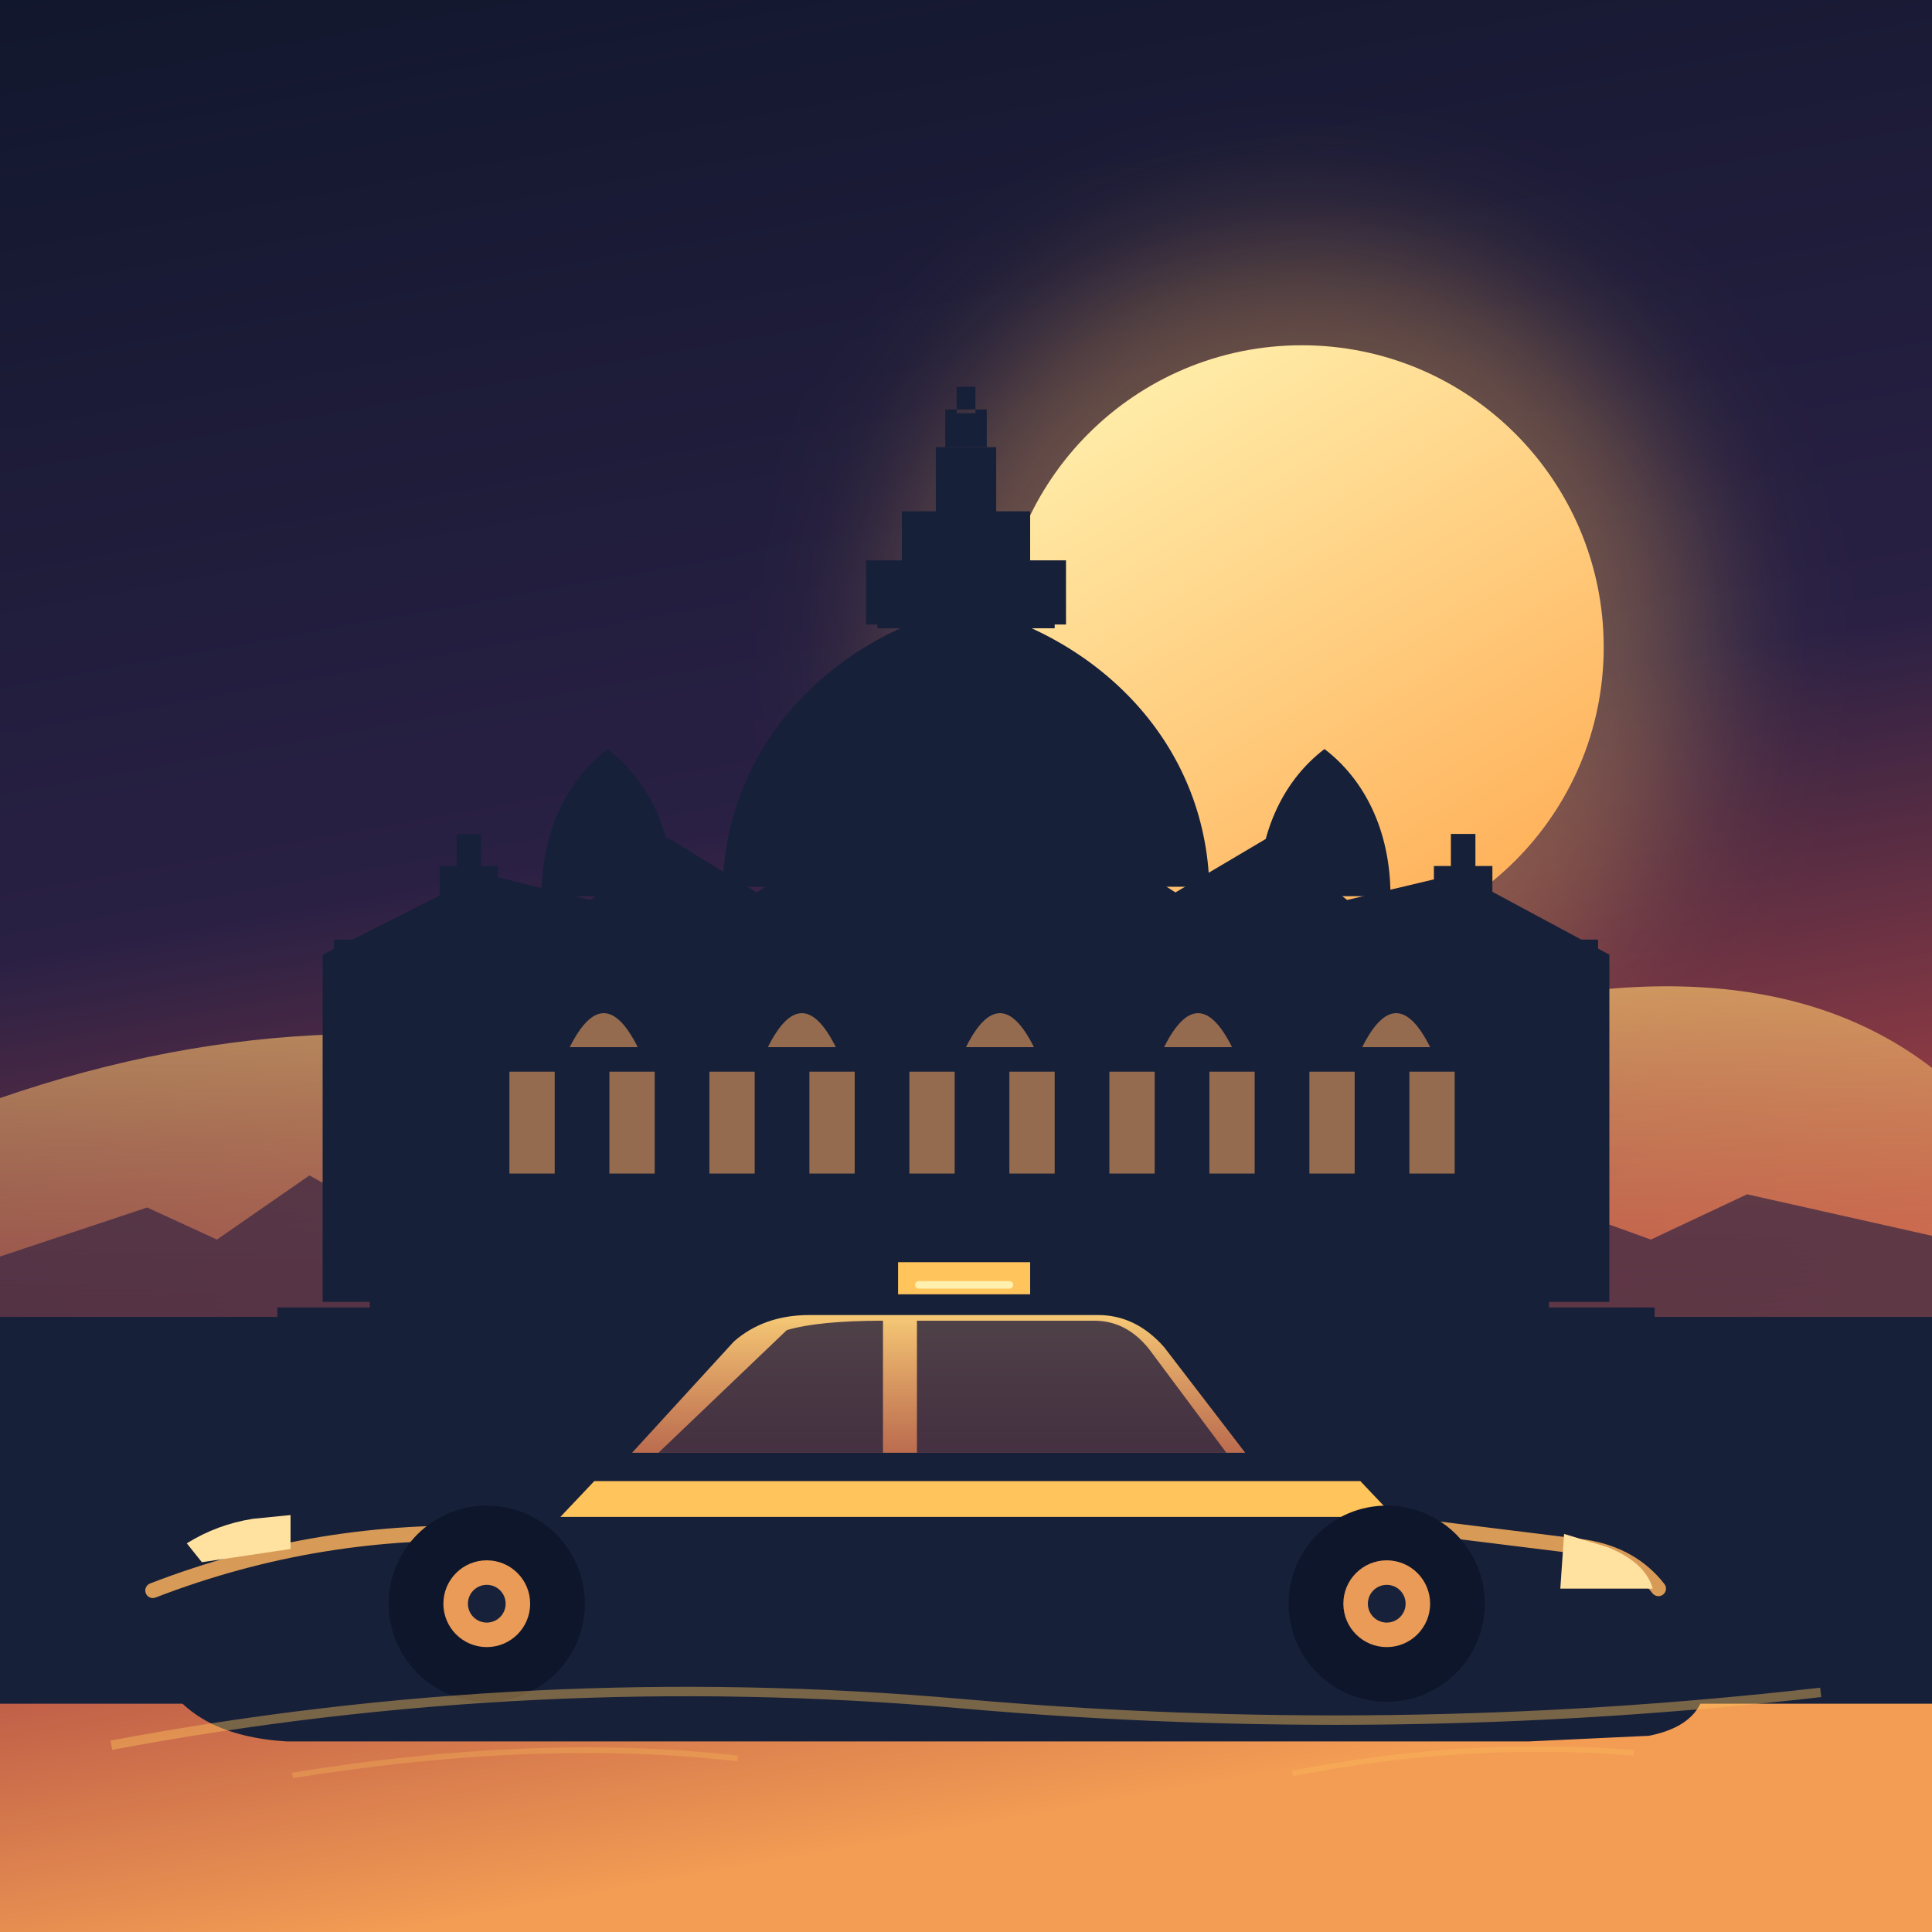
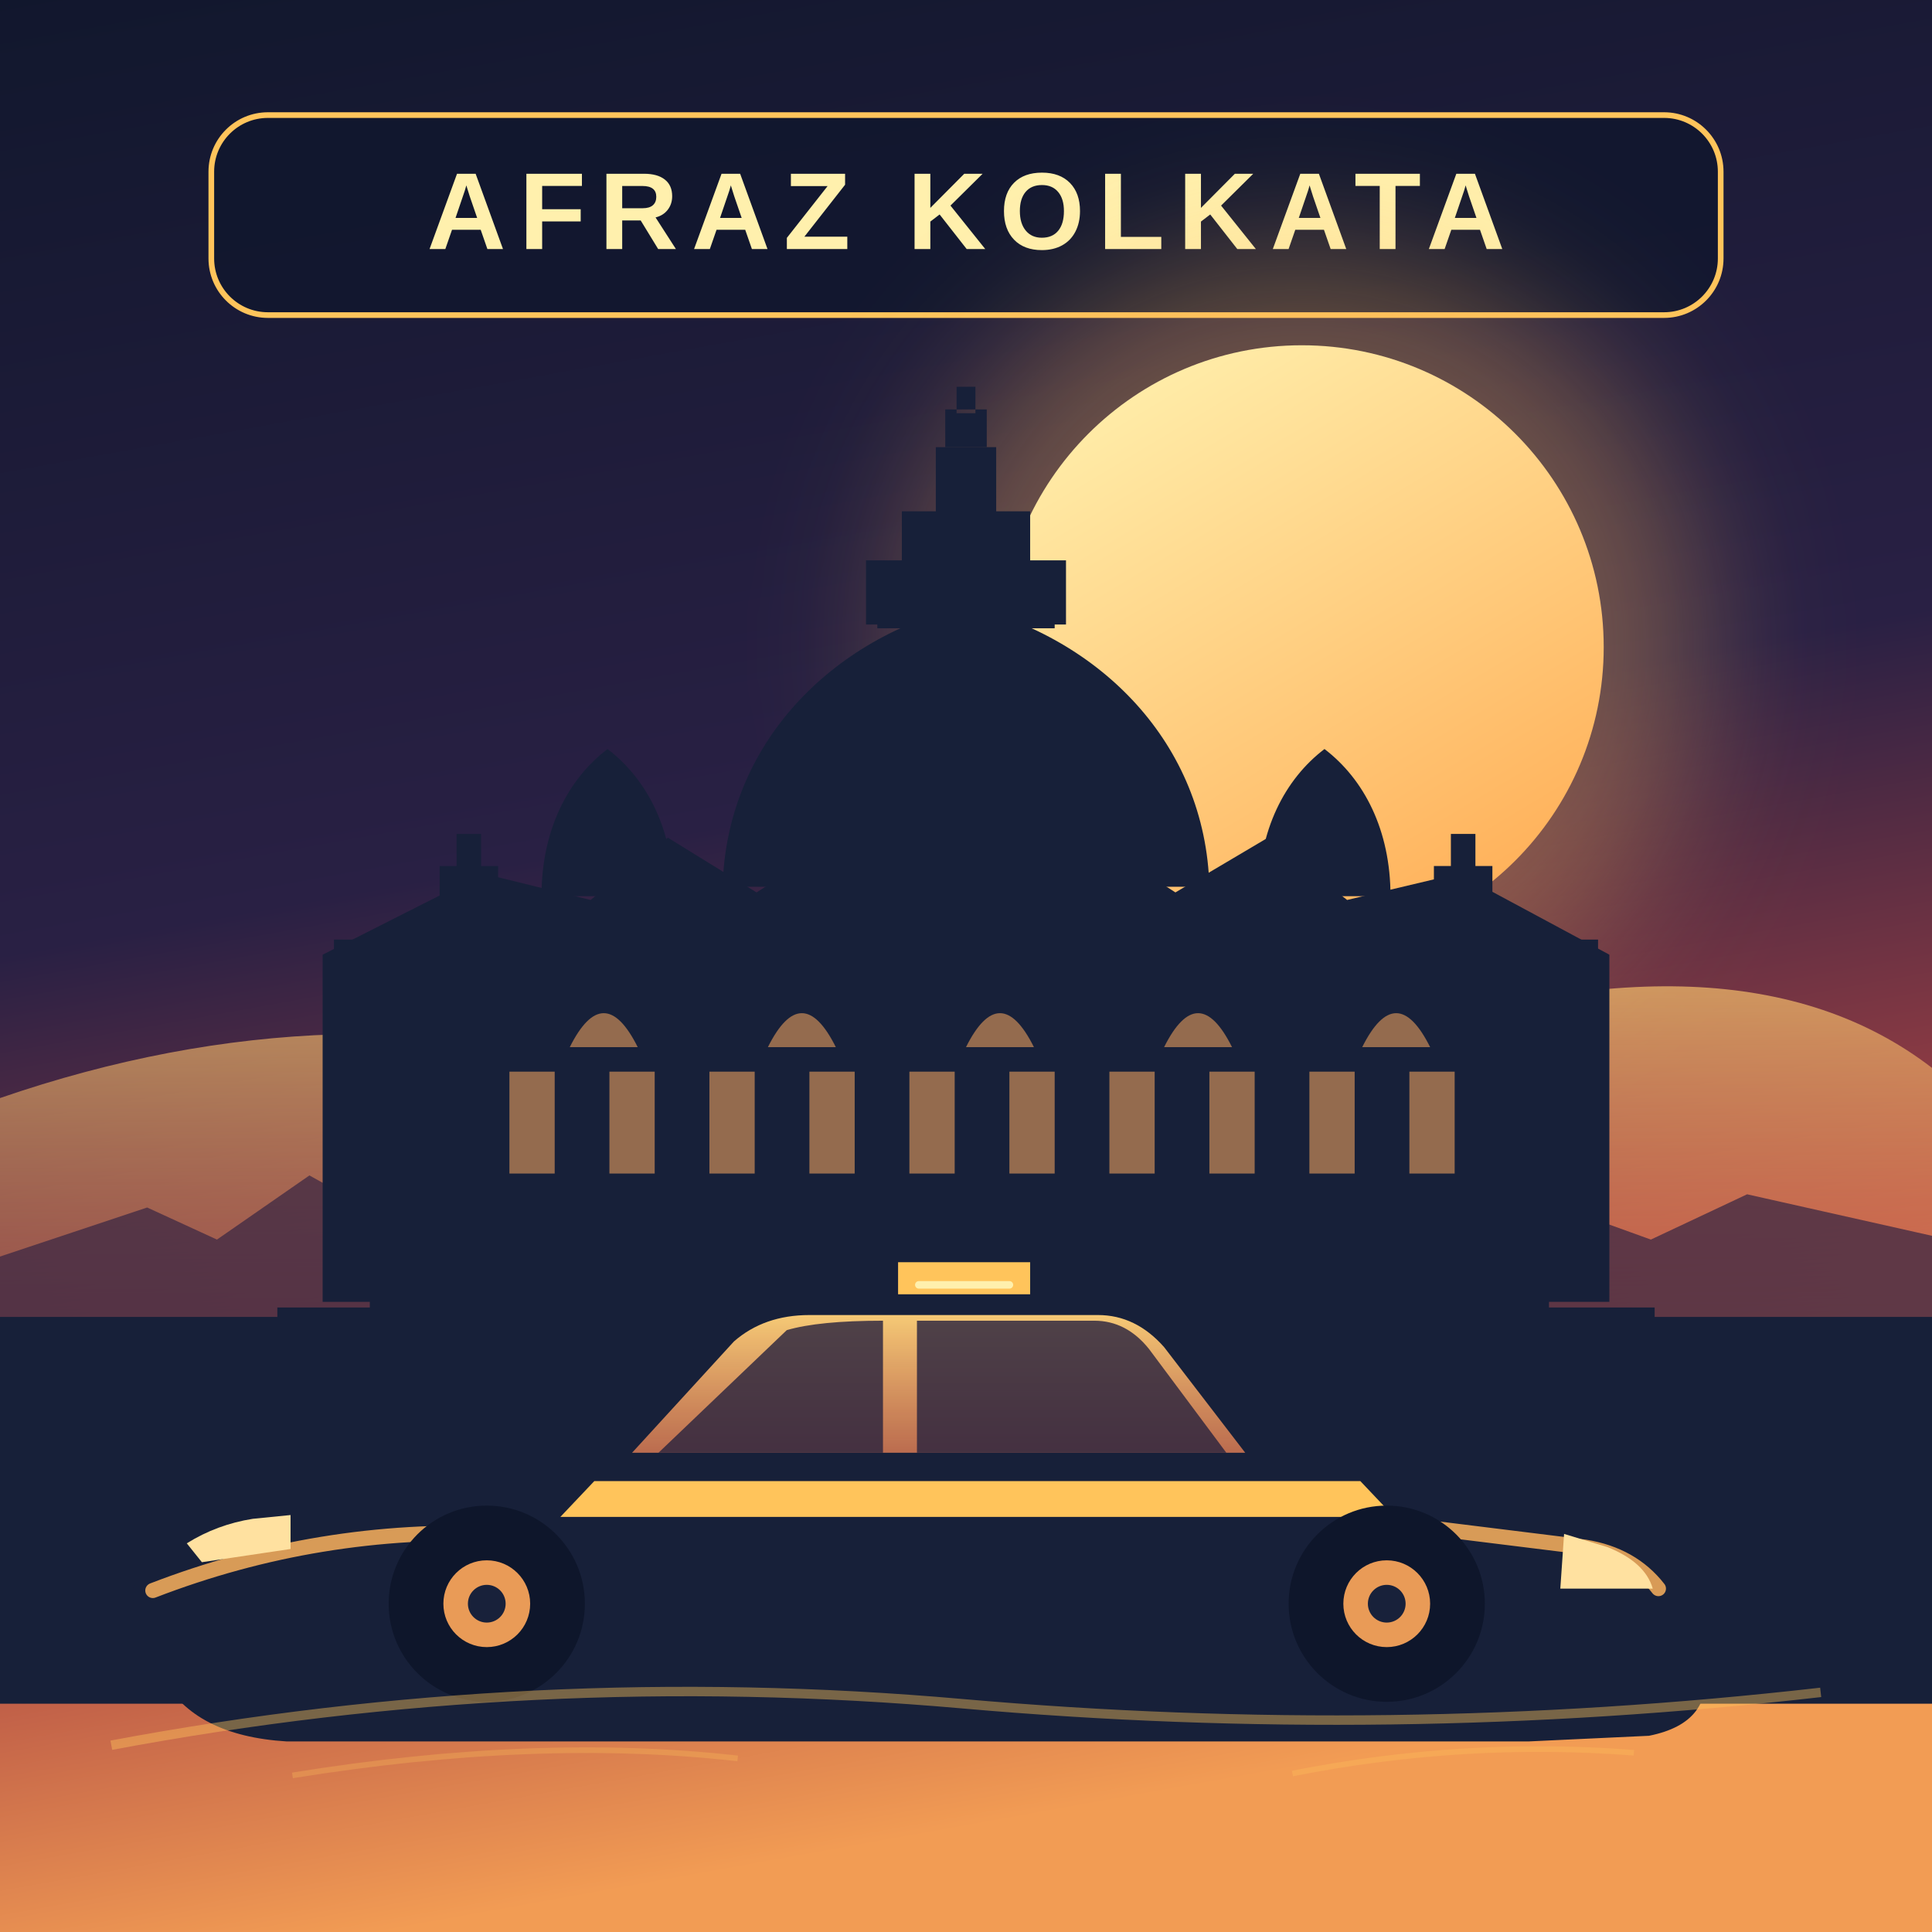
<svg xmlns="http://www.w3.org/2000/svg" width="1024" height="1024" viewBox="0 0 1024 1024">
  <defs>
    <linearGradient id="sky" x1="0" y1="0" x2="0.18" y2="1">
      <stop offset="0" stop-color="#11172d" />
      <stop offset="0.48" stop-color="#292044" />
      <stop offset="0.78" stop-color="#a84242" />
      <stop offset="1" stop-color="#f29c54" />
    </linearGradient>
    <linearGradient id="horizon" x1="0" y1="0" x2="0" y2="1">
      <stop stop-color="#ffc96e" stop-opacity=".66" />
      <stop offset="1" stop-color="#ff8255" stop-opacity="0" />
    </linearGradient>
    <linearGradient id="sun" x1=".2" y1="0" x2=".8" y2="1">
      <stop stop-color="#fff0ad" />
      <stop offset="1" stop-color="#ffad55" />
    </linearGradient>
    <linearGradient id="glass" x1="0" y1="0" x2="0" y2="1">
      <stop stop-color="#ffd078" stop-opacity=".96" />
      <stop offset="1" stop-color="#e98255" stop-opacity=".78" />
    </linearGradient>
    <filter id="soft-glow" x="-60%" y="-60%" width="220%" height="220%">
      <feGaussianBlur stdDeviation="38" />
    </filter>
  </defs>
  <rect width="1024" height="1024" fill="url(#sky)" />
+   <rect x="112" y="61" width="800" height="106" rx="30" fill="#11172d" fill-opacity=".82" stroke="#ffc45b" stroke-width="3" />
+   <text x="512" y="132" text-anchor="middle" fill="#fff0ad" font-family="Arial, sans-serif" font-size="58" font-weight="700" letter-spacing="7">AFRAZ KOLKATA</text>
  <circle cx="690" cy="343" r="211" fill="#ffb65c" opacity=".34" filter="url(#soft-glow)" />
  <circle cx="690" cy="343" r="160" fill="url(#sun)" />
  <path d="M0 582 Q180 520 350 571 T720 554 T1024 566 V820 H0Z" fill="url(#horizon)" />
  <path d="M0 666 78 640 115 657 164 623 218 653 271 631 322 656 368 637 421 659 474 642 525 660 582 633 642 658 696 636 756 661 814 635 875 657 926 633 1024 655 V770 H0Z" fill="#402943" opacity=".77" />
  <g fill="#172039">
    <path d="M0 698h1024v205H0z" />
    <path d="M171 506 256 463 313 477 354 444 401 473 454 439 512 463 570 439 623 473 672 444 714 477 773 463 853 506V690H171Z" />
    <path d="M287 475c0-35 14-62 35-78 21 16 35 43 35 78zM667 475c0-35 14-62 35-78 21 16 35 43 35 78z" />
    <path d="M383 470c2-76 58-132 129-149 71 17 127 73 129 149z" />
    <path d="M459 331h106v-34h-19v-26h-18v-34h-32v34h-18v26h-19z" />
    <path d="M501 237h22v-20h-22zM507 205h10v14h-10z" />
    <path d="M177 498h670v31H177zM218 527h587v31H218zM234 555h555v112H234zM196 666h625v29H196zM147 693h730v23H147z" />
  </g>
  <g fill="#f3a45d" opacity=".57">
    <path d="M270 568h24v54h-24zM323 568h24v54h-24zM376 568h24v54h-24zM429 568h24v54h-24zM482 568h24v54h-24zM535 568h24v54h-24zM588 568h24v54h-24zM641 568h24v54h-24zM694 568h24v54h-24zM747 568h24v54h-24z" />
    <path d="M302 555q18-36 36 0zM407 555q18-36 36 0zM512 555q18-36 36 0zM617 555q18-36 36 0zM722 555q18-36 36 0z" />
  </g>
  <g fill="#172039">
    <path d="M485 294h54v22h-54zM465 315h94v18h-94zM233 475h31v-16h-9v-17h-13v17h-9zM760 475h31v-16h-9v-17h-13v17h-9z" />
    <path d="M84 833Q124 801 195 793l103-11 79-76q20-20 52-20h153q34 0 58 26l65 71 110 13q60 7 77 50l11 36q6 31-29 38l-64 3H152q-49-3-66-34l-12-25q-10-29 10-51Z" />
  </g>
  <path d="M389 711q16-14 40-14h153q20 0 35 17l43 56H335z" fill="url(#glass)" />
  <path d="M468 700v70h-119l68-65q17-5 51-5zM486 700h94q17 0 29 15l41 55H486z" fill="#29223d" opacity=".81" />
  <path d="M315 785h406l18 19H297z" fill="#ffc45b" />
  <path d="M476 686h70v-17h-70z" rx="5" fill="#ffc45b" />
  <path d="M487 681h48" stroke="#fff0ad" stroke-width="4" stroke-linecap="round" />
  <path d="M81 843q88-34 183-30M735 807l105 13q25 4 39 22" fill="none" stroke="#ffb45d" stroke-width="8" stroke-linecap="round" opacity=".83" />
  <g fill="#0e162b">
    <circle cx="258" cy="850" r="52" />
    <circle cx="735" cy="850" r="52" />
    <circle cx="258" cy="850" r="23" fill="#e99b57" />
    <circle cx="735" cy="850" r="23" fill="#e99b57" />
    <circle cx="258" cy="850" r="10" fill="#18213a" />
    <circle cx="735" cy="850" r="10" fill="#18213a" />
  </g>
  <path d="M99 818q16-10 35-13l20-2v18l-47 7zM829 813l23 7q20 8 24 22h-49z" fill="#ffe1a0" />
  <path d="M59 925q224-42 451-22t455-6" fill="none" stroke="#ffc45b" stroke-width="5" opacity=".42" />
  <path d="M155 941q130-21 236-9M685 940q91-18 181-11" fill="none" stroke="#ffc45b" stroke-width="3" opacity=".28" />
</svg>
